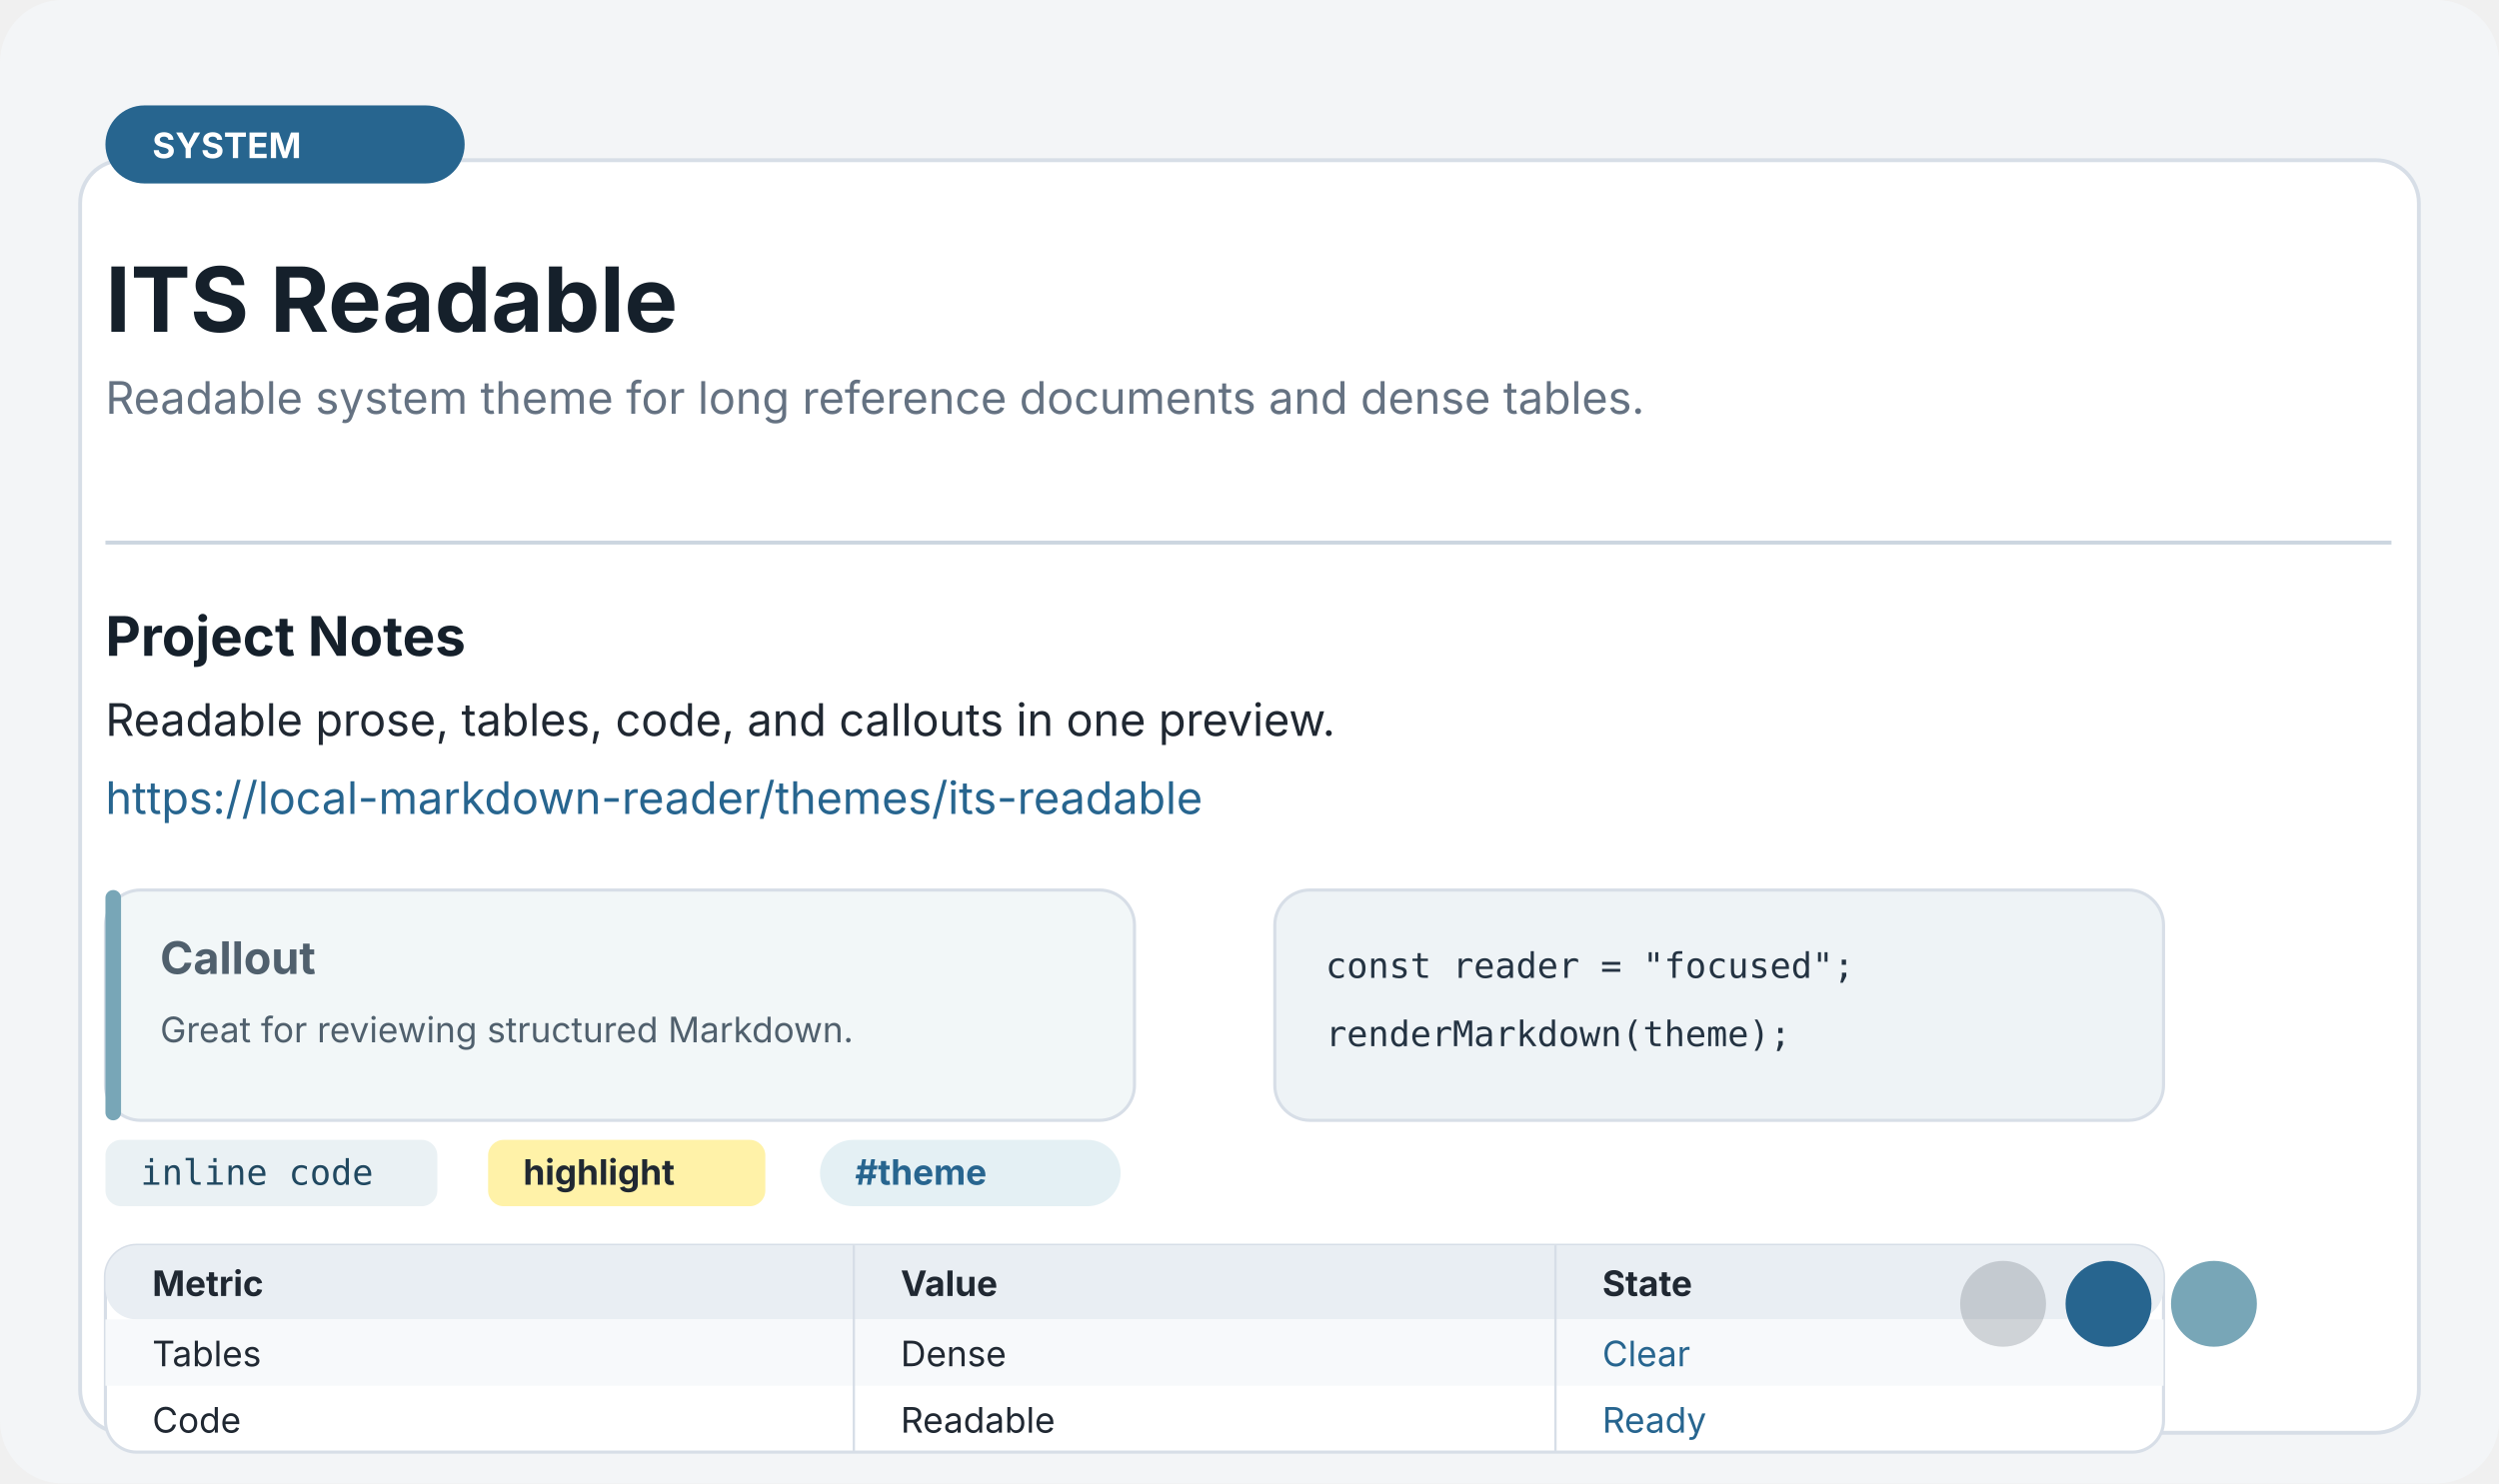
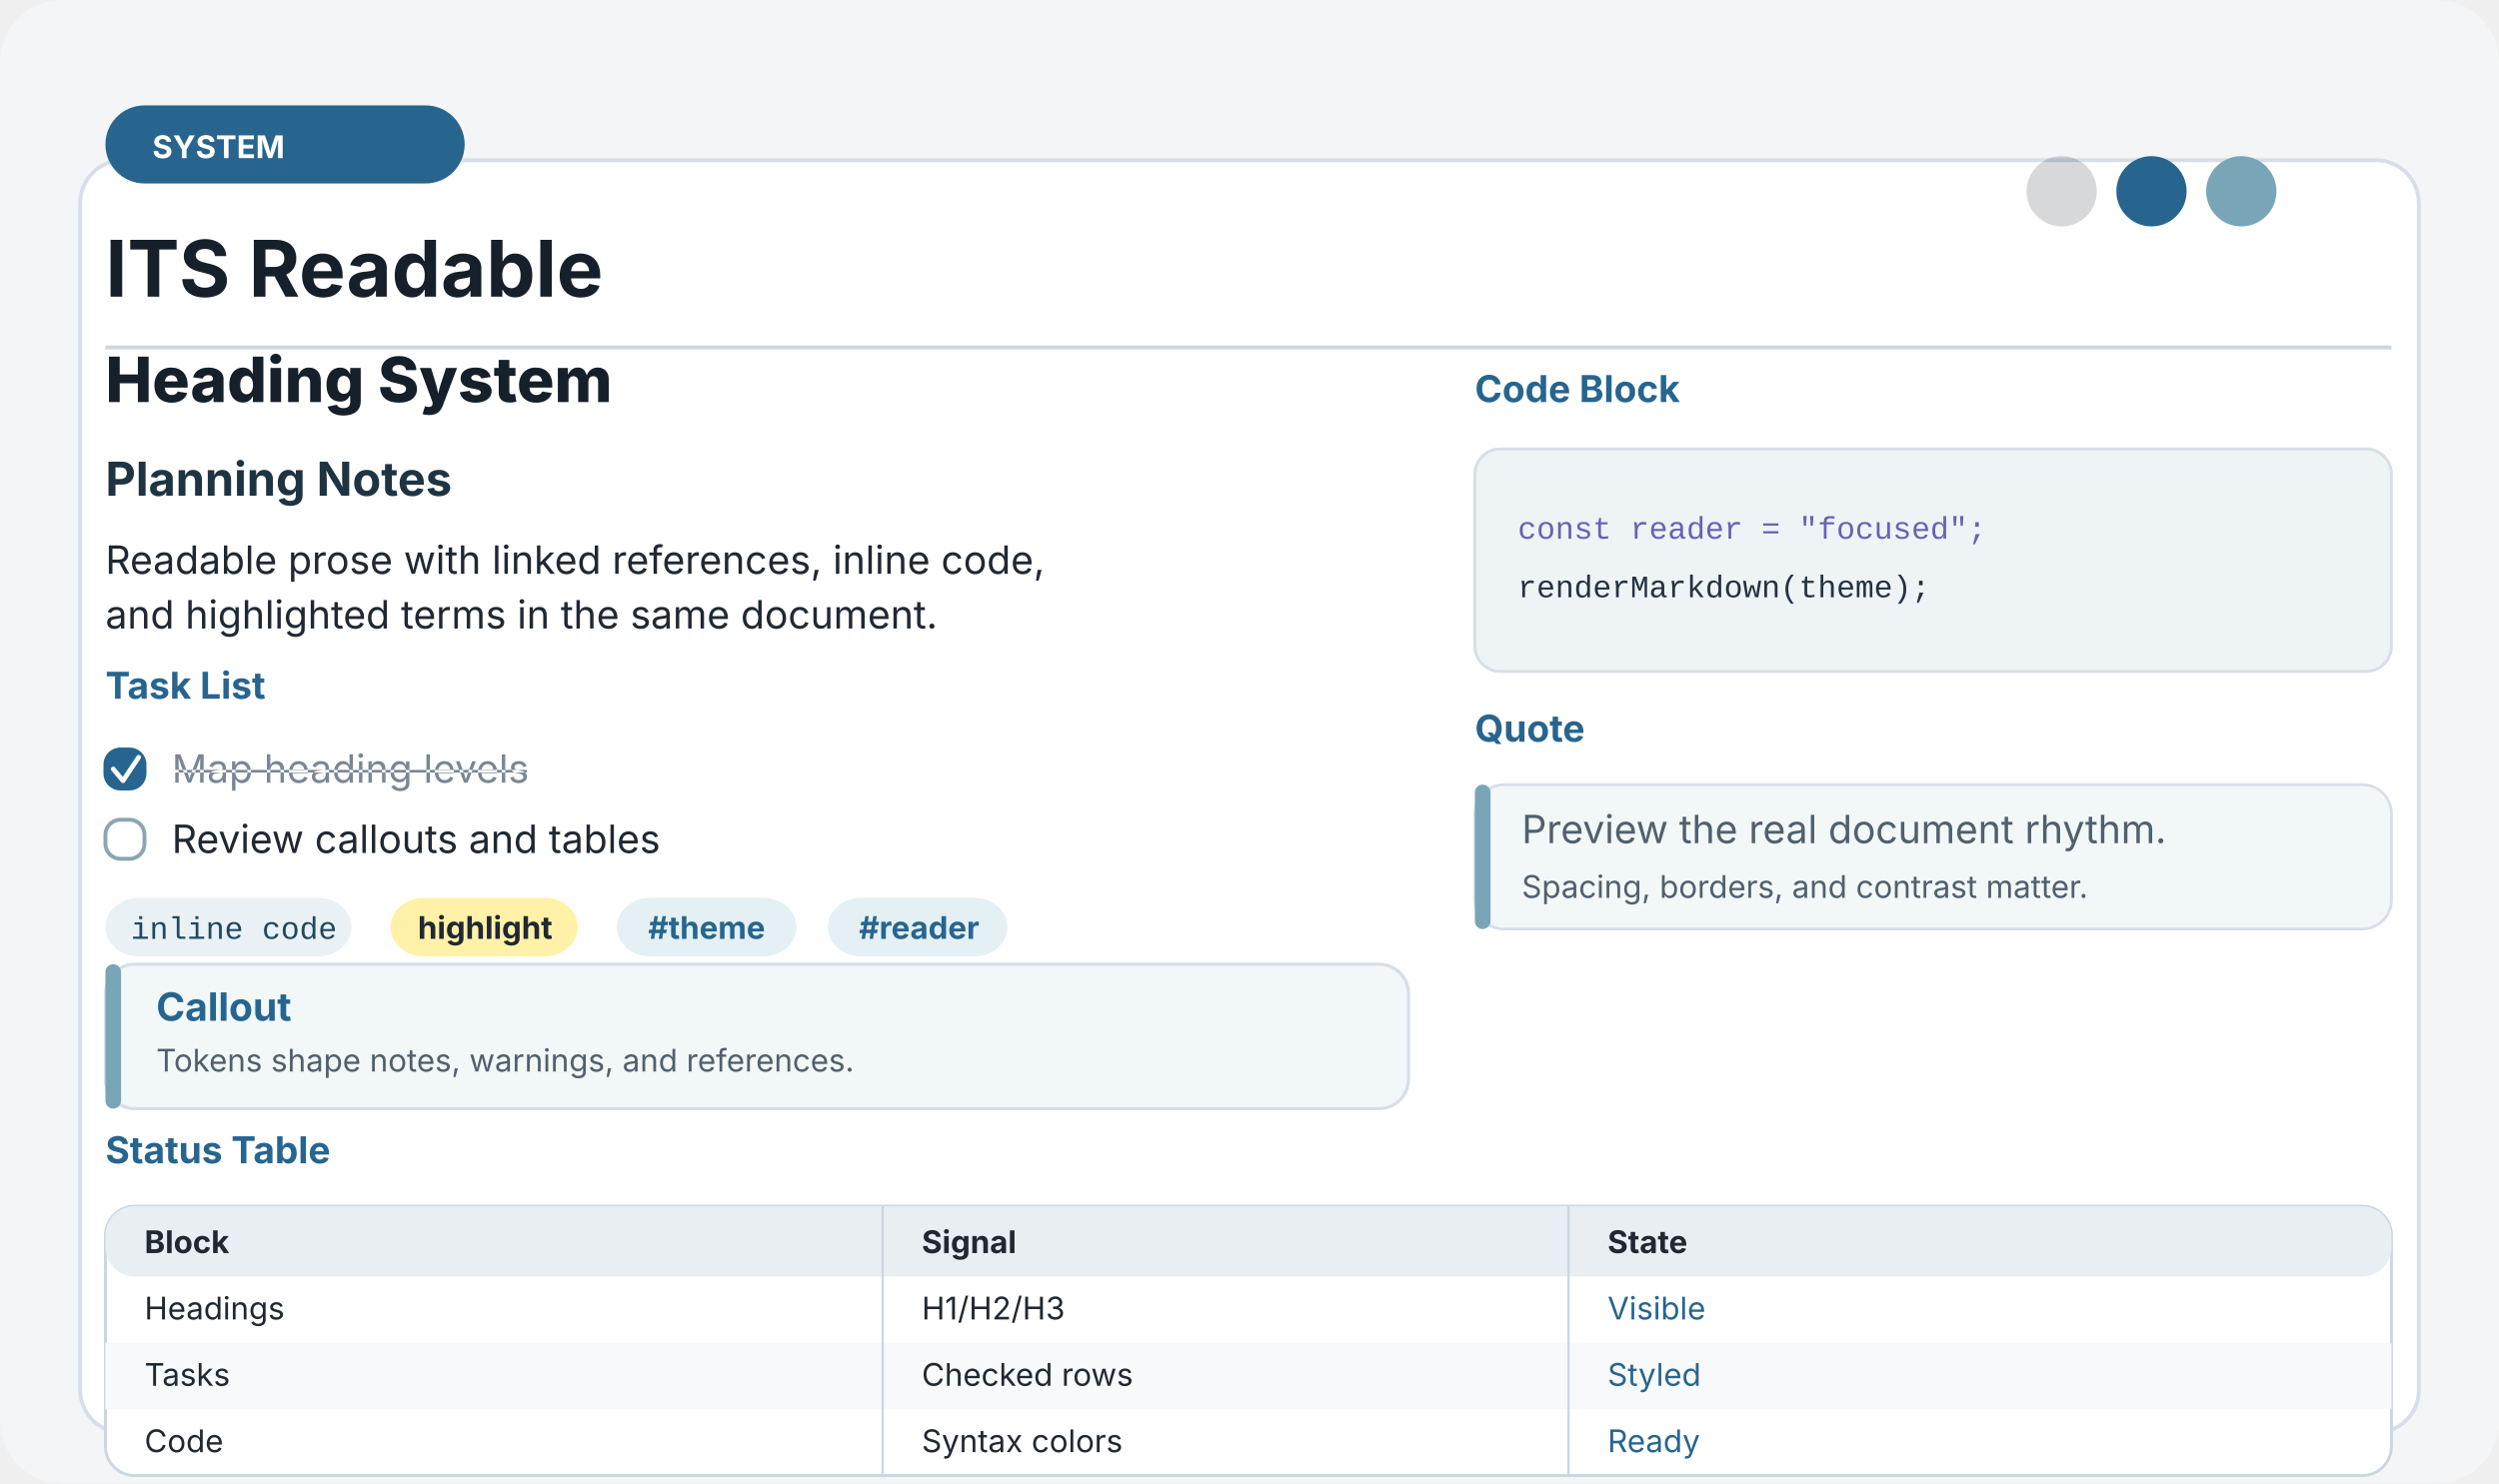
<svg xmlns="http://www.w3.org/2000/svg" width="1280" height="760" viewBox="0 0 1280 760" role="img">
  <g transform="translate(0 0)">
    <rect width="1280" height="760" rx="32" fill="#f3f5f7" />
    <rect x="41.04" y="82.08" width="1197.92" height="652" rx="22" fill="#ffffff" stroke="#d7dee7" stroke-width="2" />
    <rect x="54" y="54" width="184" height="40" rx="20" fill="#27658f" />
-     <text x="78" y="81" font-family="Inter, Arial, sans-serif" font-size="18" font-weight="700" fill="#ffffff">SYSTEM</text>
-     <text x="54" y="170" font-family="Inter, ui-sans-serif, system-ui, sans-serif" font-size="46" font-weight="750" fill="#15202b">ITS Readable</text>
-     <text x="54" y="212" font-family="Inter, Arial, sans-serif" font-size="23" fill="#657282">Readable system theme for long reference documents and dense tables.</text>
-     <line x1="54" y1="278" x2="1224.92" y2="278" stroke="#ccd6e0" stroke-width="2" />
-     <text x="54" y="336" font-family="Inter, ui-sans-serif, system-ui, sans-serif" font-size="28" font-weight="700" fill="#15202b">Project Notes</text>
-     <text x="54" y="377" font-family="Inter, Arial, sans-serif" font-size="23" fill="#202832">Readable prose, tables, code, and callouts in one preview.</text>
-     <text x="54" y="417" font-family="Inter, Arial, sans-serif" font-size="23" fill="#27658f">https://local-markdown-reader/themes/its-readable</text>
-     <g transform="translate(54 456)">
-       <rect width="527.085" height="118" rx="18" fill="#f2f7f8" stroke="#d7dee7" stroke-width="1.6" />
-       <rect width="8" height="118" rx="4" fill="#78a6b7" />
-       <text x="28" y="43" font-family="Inter, Arial, sans-serif" font-size="23" font-weight="650" fill="#50606d">Callout</text>
-       <text x="28" y="78" font-family="Inter, Arial, sans-serif" font-size="18" fill="#50606d">Great for reviewing structured Markdown.</text>
+     <text x="78" y="81" font-family="Inter, Arial, sans-serif" font-size="16" font-weight="700" fill="#ffffff">SYSTEM</text>
+     <text x="54" y="152" font-family="Inter, ui-sans-serif, system-ui, sans-serif" font-size="40" font-weight="750" fill="#15202b">ITS Readable</text>
+     <line x1="54" y1="178" x2="1224.92" y2="178" stroke="#ccd6e0" stroke-width="2" />
+     <text x="54" y="206" font-family="Inter, ui-sans-serif, system-ui, sans-serif" font-size="32" font-weight="760" fill="#15202b">Heading System</text>
+     <text x="54" y="254" font-family="Inter, ui-sans-serif, system-ui, sans-serif" font-size="24" font-weight="720" fill="#1f3442">Planning Notes</text>
+     <text x="54" y="294" font-family="Inter, ui-sans-serif, system-ui, -apple-system, BlinkMacSystemFont, &quot;Segoe UI&quot;, sans-serif" font-size="20" fill="#202832">Readable prose with linked references, inline code,</text>
+     <text x="54" y="322" font-family="Inter, ui-sans-serif, system-ui, -apple-system, BlinkMacSystemFont, &quot;Segoe UI&quot;, sans-serif" font-size="20" fill="#202832">and highlighted terms in the same document.</text>
+     <g transform="translate(54 358)">
+       <text x="0" y="0" font-family="Inter, ui-sans-serif, system-ui, sans-serif" font-size="19" font-weight="690" fill="#27658f">Task List</text>
+       <rect x="0" y="26" width="20" height="20" rx="7.65" fill="#27658f" stroke="#27658f" stroke-width="2" />
+       <path d="M4 36 L9 42 L17 30" fill="none" stroke="#ffffff" stroke-width="2.4" stroke-linecap="round" stroke-linejoin="round" />
+       <text x="34" y="43" font-family="Inter, ui-sans-serif, system-ui, -apple-system, BlinkMacSystemFont, &quot;Segoe UI&quot;, sans-serif" font-size="20" fill="#798696" text-decoration="line-through">Map heading levels</text>
+       <rect x="0" y="62" width="20" height="20" rx="7.65" fill="#ffffff" stroke="#8aa6b3" stroke-width="2" />
+       <text x="34" y="79" font-family="Inter, ui-sans-serif, system-ui, -apple-system, BlinkMacSystemFont, &quot;Segoe UI&quot;, sans-serif" font-size="20" fill="#202832">Review callouts and tables</text>
    </g>
-     <g transform="translate(652.96 456)">
-       <rect width="455.21" height="118" rx="18" fill="#eef3f6" stroke="#d7dee7" stroke-width="1.6" />
-       <text x="26" y="45" font-family="SFMono-Regular, Consolas, monospace" font-size="18" fill="#243342">const reader = "focused";</text>
-       <text x="26" y="80" font-family="SFMono-Regular, Consolas, monospace" font-size="18" fill="#243342">renderMarkdown(theme);</text>
+     <g transform="translate(54 460)">
+       <rect width="126" height="30" rx="17" fill="#eaf1f4" />
+       <text x="13" y="21" font-family="&quot;SFMono-Regular&quot;, Consolas, &quot;Liberation Mono&quot;, Menlo, monospace" font-size="16" fill="#204860">inline code</text>
+       <rect x="146" width="96" height="30" rx="17" fill="#fff2a8" />
+       <text x="160" y="21" font-family="Inter, ui-sans-serif, system-ui, -apple-system, BlinkMacSystemFont, &quot;Segoe UI&quot;, sans-serif" font-size="16" font-weight="700" fill="#202832">highlight</text>
+       <rect x="262" width="92" height="30" rx="17" fill="#e4f0f4" />
+       <text x="278" y="21" font-family="Inter, ui-sans-serif, system-ui, -apple-system, BlinkMacSystemFont, &quot;Segoe UI&quot;, sans-serif" font-size="16" font-weight="700" fill="#27658f">#theme</text>
+       <rect x="370" width="92" height="30" rx="17" fill="#e4f0f4" />
+       <text x="386" y="21" font-family="Inter, ui-sans-serif, system-ui, -apple-system, BlinkMacSystemFont, &quot;Segoe UI&quot;, sans-serif" font-size="16" font-weight="700" fill="#27658f">#reader</text>
    </g>
-     <g transform="translate(54 584)">
-       <rect width="170" height="34" rx="8" fill="#eaf1f4" />
-       <text x="18" y="23" font-family="SFMono-Regular, Consolas, monospace" font-size="18" fill="#204860">inline code</text>
-       <rect x="196" width="142" height="34" rx="8" fill="#fff2a8" />
-       <text x="214" y="23" font-family="Inter, Arial, sans-serif" font-size="18" font-weight="700" fill="#202832">highlight</text>
-       <rect x="366" width="154" height="34" rx="17" fill="#e4f0f4" />
-       <text x="384" y="23" font-family="Inter, Arial, sans-serif" font-size="18" font-weight="700" fill="#27658f">#theme</text>
+     <g transform="translate(54 494)">
+       <rect width="667.424" height="74" rx="15" fill="#f2f7f8" stroke="#d7dee7" stroke-width="1.6" />
+       <rect width="8" height="74" rx="4" fill="#78a6b7" />
+       <text x="26" y="29" font-family="Inter, ui-sans-serif, system-ui, -apple-system, BlinkMacSystemFont, &quot;Segoe UI&quot;, sans-serif" font-size="20" font-weight="700" fill="#27658f">Callout</text>
+       <text x="26" y="55" font-family="Inter, ui-sans-serif, system-ui, -apple-system, BlinkMacSystemFont, &quot;Segoe UI&quot;, sans-serif" font-size="16" fill="#50606d">Tokens shape notes, warnings, and references.</text>
    </g>
-     <g transform="translate(54 638)">
-       <rect width="1054.17" height="106" rx="16" fill="#ffffff" stroke="#d7dee7" stroke-width="1.6" />
-       <rect width="1054.17" height="38" rx="16" fill="#e9eef3" />
-       <rect y="38" width="1054.17" height="34" fill="#f7f9fb" />
-       <line x1="383.334" y1="0" x2="383.334" y2="106" stroke="#d7dee7" stroke-width="1.2" />
-       <line x1="742.71" y1="0" x2="742.71" y2="106" stroke="#d7dee7" stroke-width="1.2" />
-       <text x="24" y="26" font-family="Inter, Arial, sans-serif" font-size="18" font-weight="700" fill="#202832">Metric</text>
-       <text x="407.334" y="26" font-family="Inter, Arial, sans-serif" font-size="18" font-weight="700" fill="#202832">Value</text>
-       <text x="766.71" y="26" font-family="Inter, Arial, sans-serif" font-size="18" font-weight="700" fill="#202832">State</text>
-       <text x="24" y="62" font-family="Inter, Arial, sans-serif" font-size="18" fill="#202832">Tables</text>
-       <text x="407.334" y="62" font-family="Inter, Arial, sans-serif" font-size="18" fill="#202832">Dense</text>
-       <text x="766.71" y="62" font-family="Inter, Arial, sans-serif" font-size="18" fill="#27658f">Clear</text>
-       <text x="24" y="96" font-family="Inter, Arial, sans-serif" font-size="18" fill="#202832">Code</text>
-       <text x="407.334" y="96" font-family="Inter, Arial, sans-serif" font-size="18" fill="#202832">Readable</text>
-       <text x="766.71" y="96" font-family="Inter, Arial, sans-serif" font-size="18" fill="#27658f">Ready</text>
+     <g transform="translate(755.4244 206)">
+       <text x="0" y="0" font-family="Inter, ui-sans-serif, system-ui, sans-serif" font-size="19" font-weight="690" fill="#27658f">Code Block</text>
+       <rect x="0" y="24" width="469.496" height="114" rx="13" fill="#eef3f6" stroke="#d7dee7" stroke-width="1.5" />
+       <text x="22" y="70" font-family="&quot;SFMono-Regular&quot;, Consolas, &quot;Liberation Mono&quot;, Menlo, monospace" font-size="16" fill="#6b61b1">const reader = "focused";</text>
+       <text x="22" y="100" font-family="&quot;SFMono-Regular&quot;, Consolas, &quot;Liberation Mono&quot;, Menlo, monospace" font-size="16" fill="#243342">renderMarkdown(theme);</text>
+       <text x="0" y="174" font-family="Inter, ui-sans-serif, system-ui, sans-serif" font-size="19" font-weight="690" fill="#27658f">Quote</text>
+       <rect x="0" y="196" width="469.496" height="74" rx="15" fill="#f2f7f8" stroke="#d7dee7" stroke-width="1.4" />
+       <rect x="0" y="196" width="8" height="74" rx="4" fill="#78a6b7" />
+       <text x="24" y="226" font-family="Inter, ui-sans-serif, system-ui, -apple-system, BlinkMacSystemFont, &quot;Segoe UI&quot;, sans-serif" font-size="20" fill="#50606d">Preview the real document rhythm.</text>
+       <text x="24" y="254" font-family="Inter, ui-sans-serif, system-ui, -apple-system, BlinkMacSystemFont, &quot;Segoe UI&quot;, sans-serif" font-size="16" fill="#50606d">Spacing, borders, and contrast matter.</text>
    </g>
-     <g transform="translate(1026 668) scale(1)">
-       <circle cx="0" cy="0" r="22" fill="#202832" fill-opacity="0.18" />
-       <circle cx="54" cy="0" r="22" fill="#27658f" />
-       <circle cx="108" cy="0" r="22" fill="#78a6b7" />
+     <g transform="translate(54 596)">
+       <text x="0" y="0" font-family="Inter, ui-sans-serif, system-ui, sans-serif" font-size="19" font-weight="690" fill="#27658f">Status Table</text>
+       <rect x="0" y="22" width="1170.92" height="138" rx="15" fill="#ffffff" stroke="#ccd6e0" stroke-width="1.5" />
+       <rect x="0" y="22" width="1170.92" height="36" rx="15" fill="#e9eef3" />
+       <rect x="0" y="92" width="1170.92" height="34" fill="#f7f9fb" />
+       <line x1="398.113" y1="22" x2="398.113" y2="160" stroke="#ccd6e0" stroke-width="1.2" />
+       <line x1="749.389" y1="22" x2="749.389" y2="160" stroke="#ccd6e0" stroke-width="1.2" />
+       <text x="20" y="46" font-family="Inter, ui-sans-serif, system-ui, -apple-system, BlinkMacSystemFont, &quot;Segoe UI&quot;, sans-serif" font-size="16" font-weight="700" fill="#202832">Block</text>
+       <text x="418.113" y="46" font-family="Inter, ui-sans-serif, system-ui, -apple-system, BlinkMacSystemFont, &quot;Segoe UI&quot;, sans-serif" font-size="16" font-weight="700" fill="#202832">Signal</text>
+       <text x="769.389" y="46" font-family="Inter, ui-sans-serif, system-ui, -apple-system, BlinkMacSystemFont, &quot;Segoe UI&quot;, sans-serif" font-size="16" font-weight="700" fill="#202832">State</text>
+       <text x="20" y="80" font-family="Inter, ui-sans-serif, system-ui, -apple-system, BlinkMacSystemFont, &quot;Segoe UI&quot;, sans-serif" font-size="16" fill="#202832">Headings</text>
+       <text x="418.113" y="80" font-family="Inter, ui-sans-serif, system-ui, -apple-system, BlinkMacSystemFont, &quot;Segoe UI&quot;, sans-serif" font-size="16" fill="#202832">H1/H2/H3</text>
+       <text x="769.389" y="80" font-family="Inter, ui-sans-serif, system-ui, -apple-system, BlinkMacSystemFont, &quot;Segoe UI&quot;, sans-serif" font-size="16" fill="#27658f">Visible</text>
+       <text x="20" y="114" font-family="Inter, ui-sans-serif, system-ui, -apple-system, BlinkMacSystemFont, &quot;Segoe UI&quot;, sans-serif" font-size="16" fill="#202832">Tasks</text>
+       <text x="418.113" y="114" font-family="Inter, ui-sans-serif, system-ui, -apple-system, BlinkMacSystemFont, &quot;Segoe UI&quot;, sans-serif" font-size="16" fill="#202832">Checked rows</text>
+       <text x="769.389" y="114" font-family="Inter, ui-sans-serif, system-ui, -apple-system, BlinkMacSystemFont, &quot;Segoe UI&quot;, sans-serif" font-size="16" fill="#27658f">Styled</text>
+       <text x="20" y="148" font-family="Inter, ui-sans-serif, system-ui, -apple-system, BlinkMacSystemFont, &quot;Segoe UI&quot;, sans-serif" font-size="16" fill="#202832">Code</text>
+       <text x="418.113" y="148" font-family="Inter, ui-sans-serif, system-ui, -apple-system, BlinkMacSystemFont, &quot;Segoe UI&quot;, sans-serif" font-size="16" fill="#202832">Syntax colors</text>
+       <text x="769.389" y="148" font-family="Inter, ui-sans-serif, system-ui, -apple-system, BlinkMacSystemFont, &quot;Segoe UI&quot;, sans-serif" font-size="16" fill="#27658f">Ready</text>
+     </g>
+     <g transform="translate(1056 98)">
+       <circle cx="0" cy="0" r="18" fill="#202832" fill-opacity="0.18" />
+       <circle cx="46" cy="0" r="18" fill="#27658f" />
+       <circle cx="92" cy="0" r="18" fill="#78a6b7" />
    </g>
  </g>
</svg>
